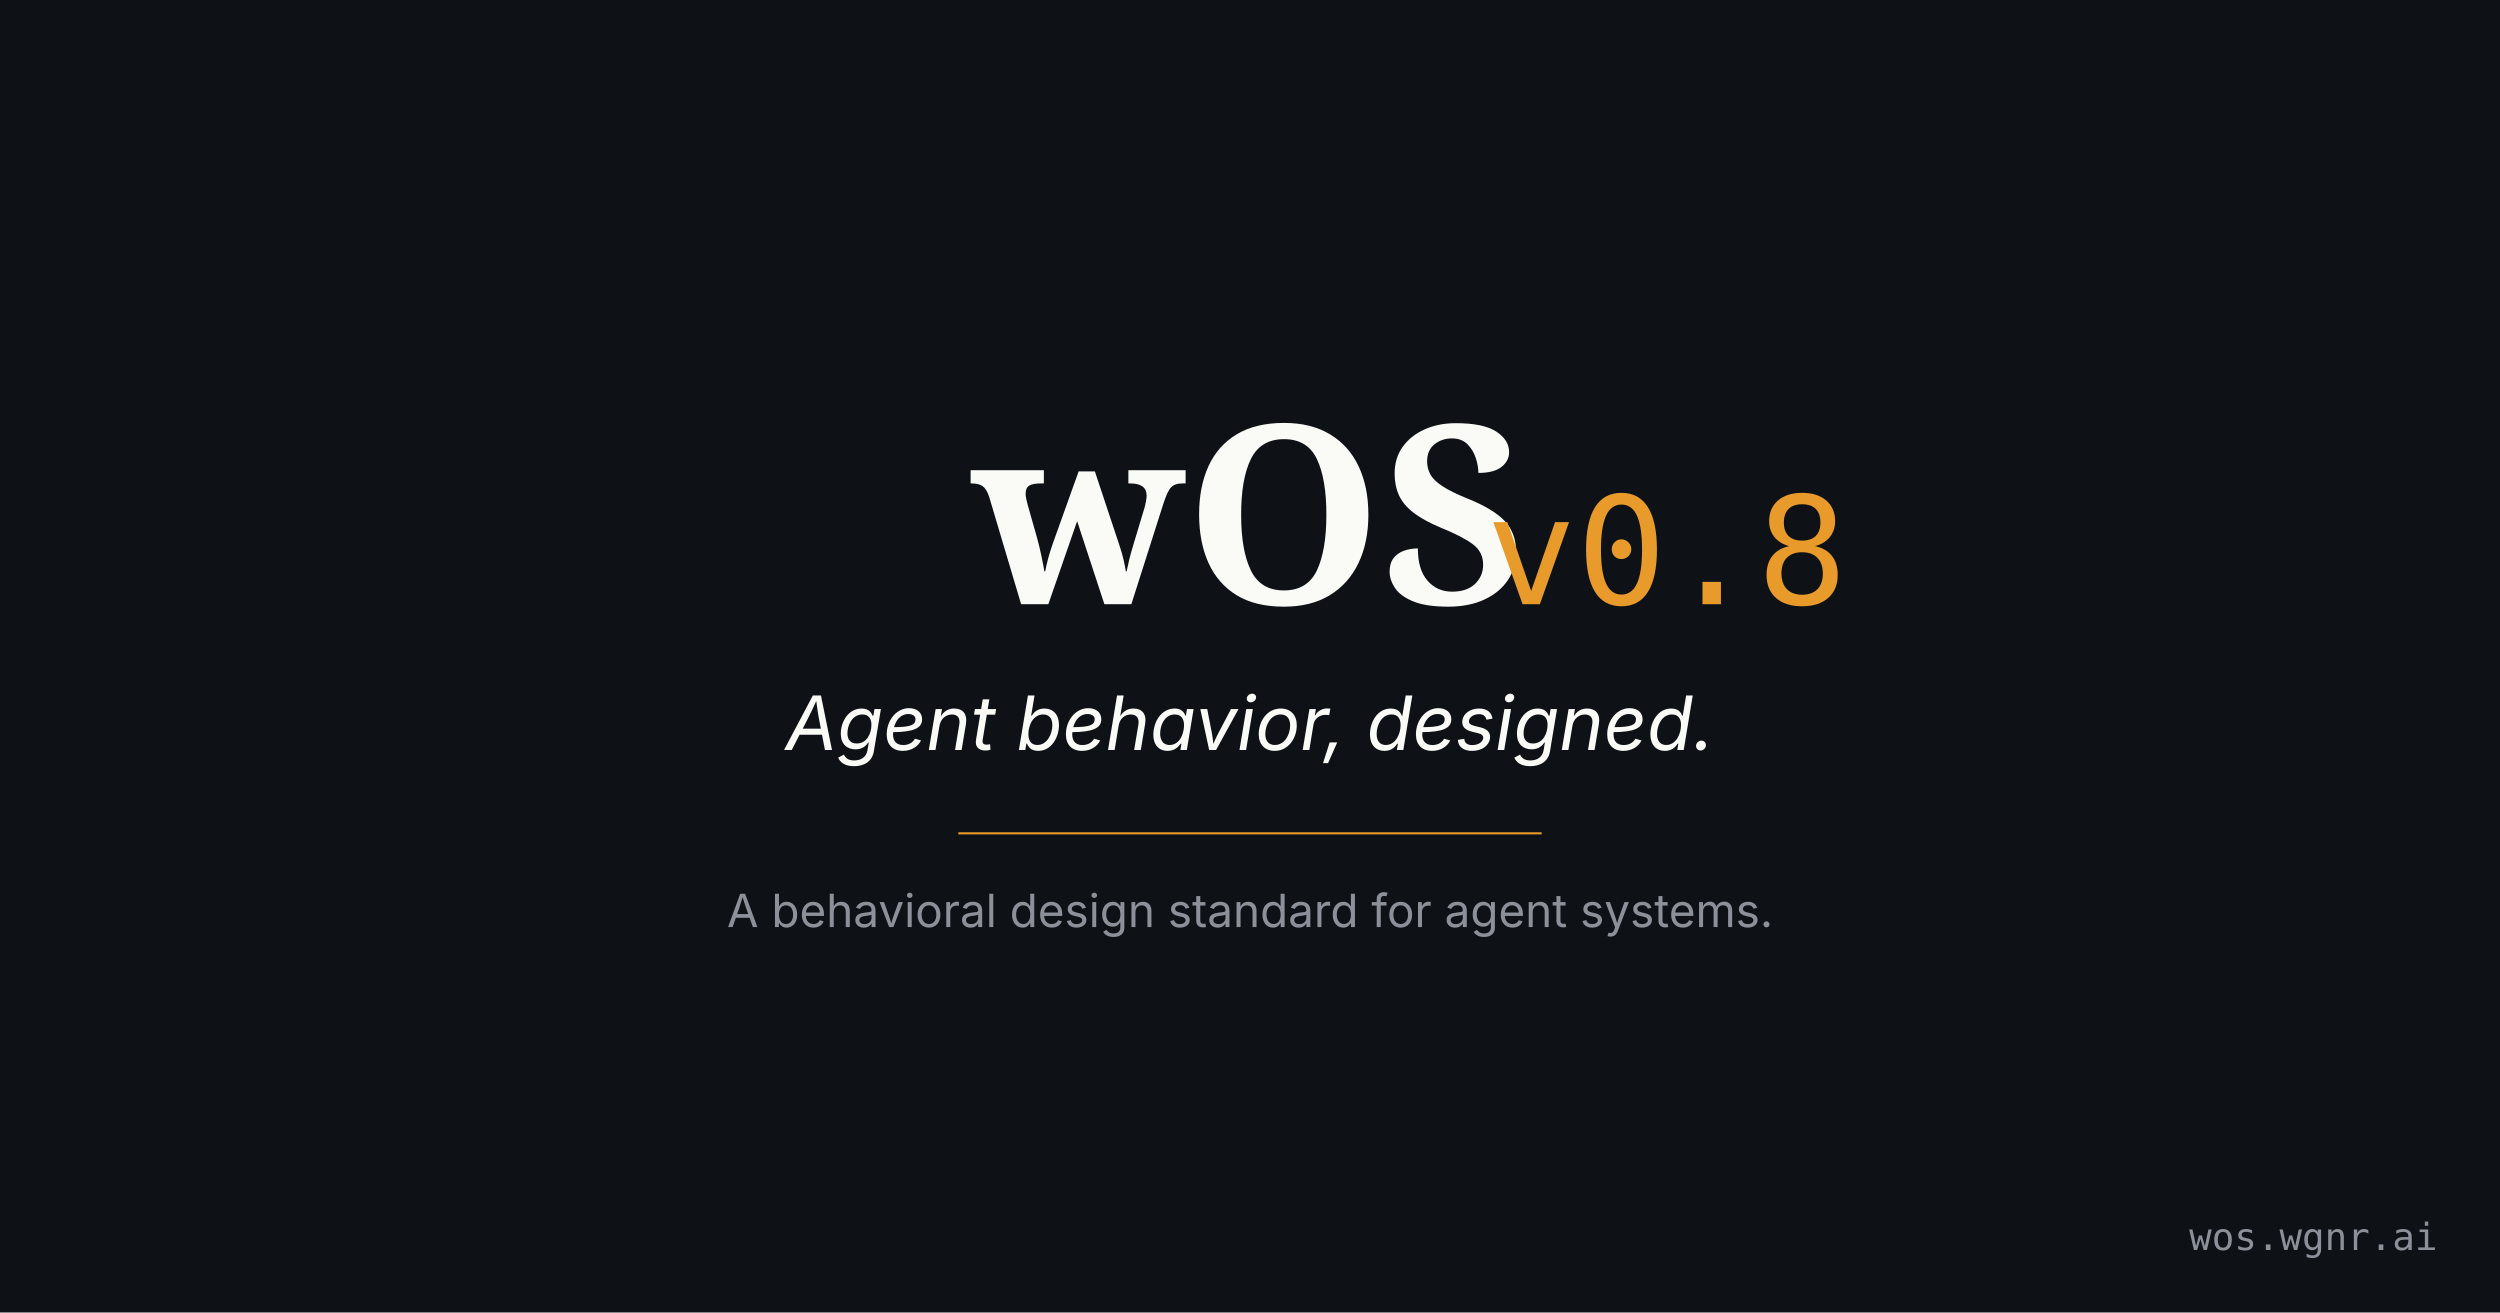
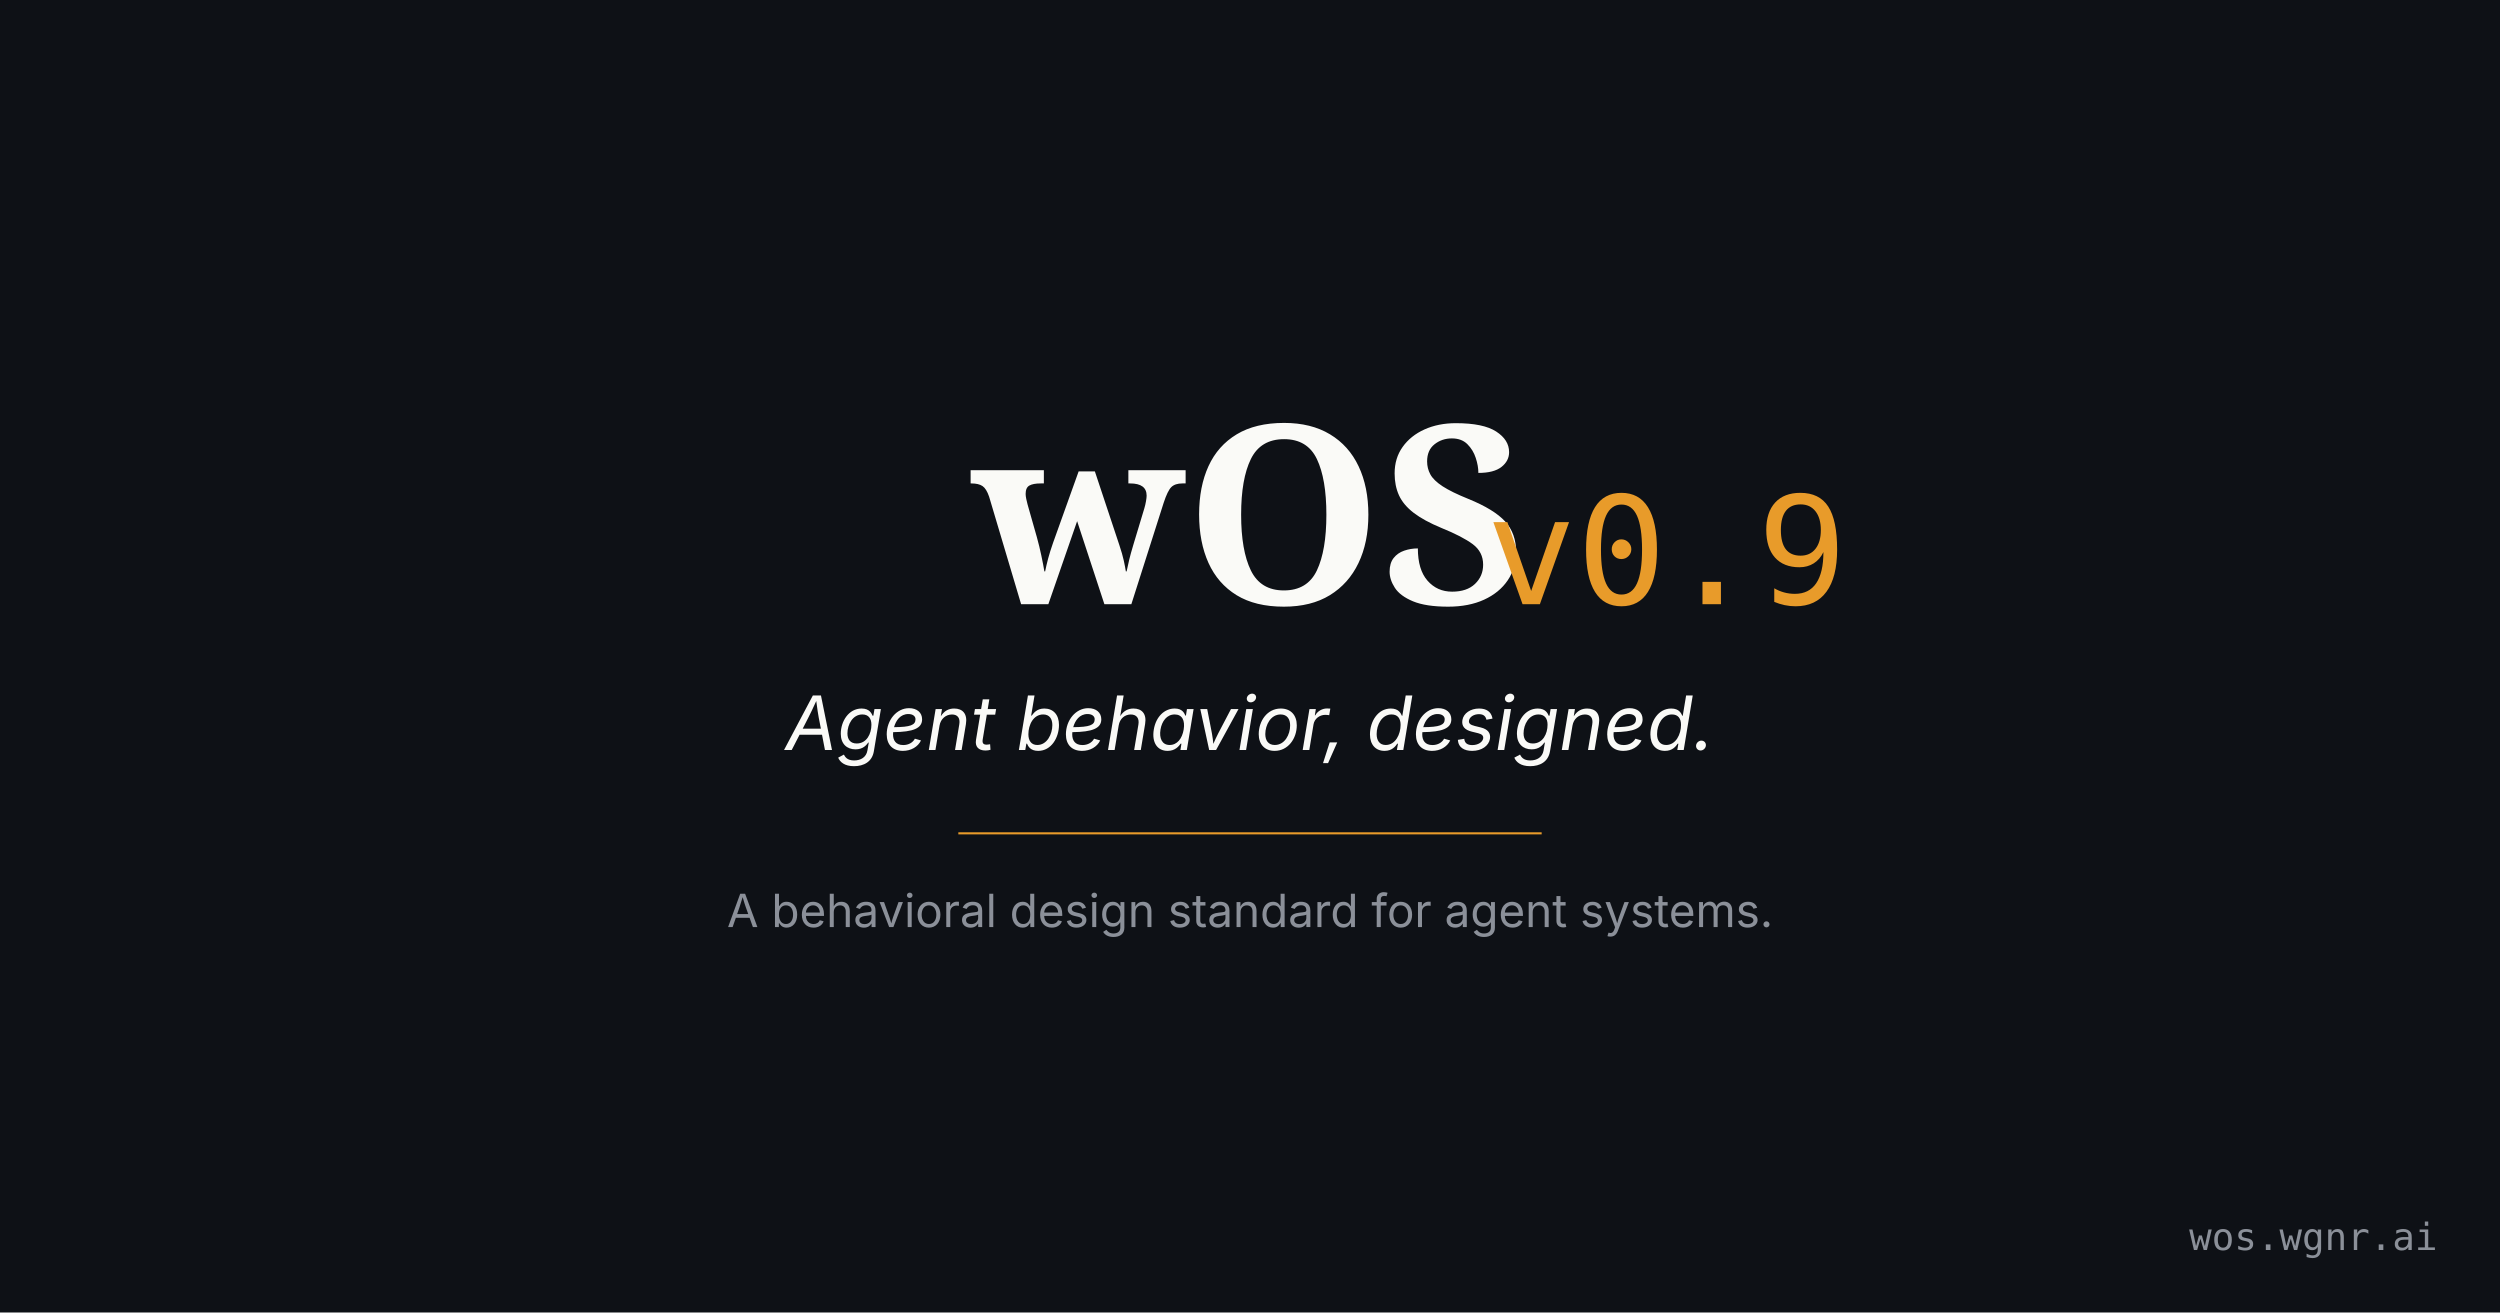
- <svg xmlns="http://www.w3.org/2000/svg" viewBox="0 0 1200 630" role="img" aria-label="wOS v0.8 — Agent behavior, designed.">
+ <svg xmlns="http://www.w3.org/2000/svg" viewBox="0 0 1200 630" role="img" aria-label="wOS v0.9 — Agent behavior, designed.">
  <rect width="1200" height="630" fill="#0E1116" />
  <text x="600" y="290" font-family="'IBM Plex Serif', Georgia, serif" font-weight="600" font-size="120" fill="#FAFAF7" text-anchor="middle">wOS</text>
-   <text x="600" y="290" font-family="'IBM Plex Mono', monospace" font-weight="400" font-size="72" fill="#E89B2A" text-anchor="middle" dx="200" dy="0">v0.8</text>
+   <text x="600" y="290" font-family="'IBM Plex Mono', monospace" font-weight="400" font-size="72" fill="#E89B2A" text-anchor="middle" dx="200" dy="0">v0.9</text>
  <text x="600" y="360" font-family="'IBM Plex Sans', Inter, system-ui, sans-serif" font-style="italic" font-weight="400" font-size="36" fill="#FAFAF7" text-anchor="middle">Agent behavior, designed.</text>
  <line x1="460" y1="400" x2="740" y2="400" stroke="#E89B2A" stroke-width="1" />
  <text x="600" y="445" font-family="'IBM Plex Sans', Inter, system-ui, sans-serif" font-weight="400" font-size="22" fill="#8B9099" text-anchor="middle">A behavioral design standard for agent systems.</text>
  <text x="1170" y="600" font-family="'IBM Plex Mono', monospace" font-weight="400" font-size="18" fill="#8B9099" text-anchor="end">wos.wgnr.ai</text>
</svg>
